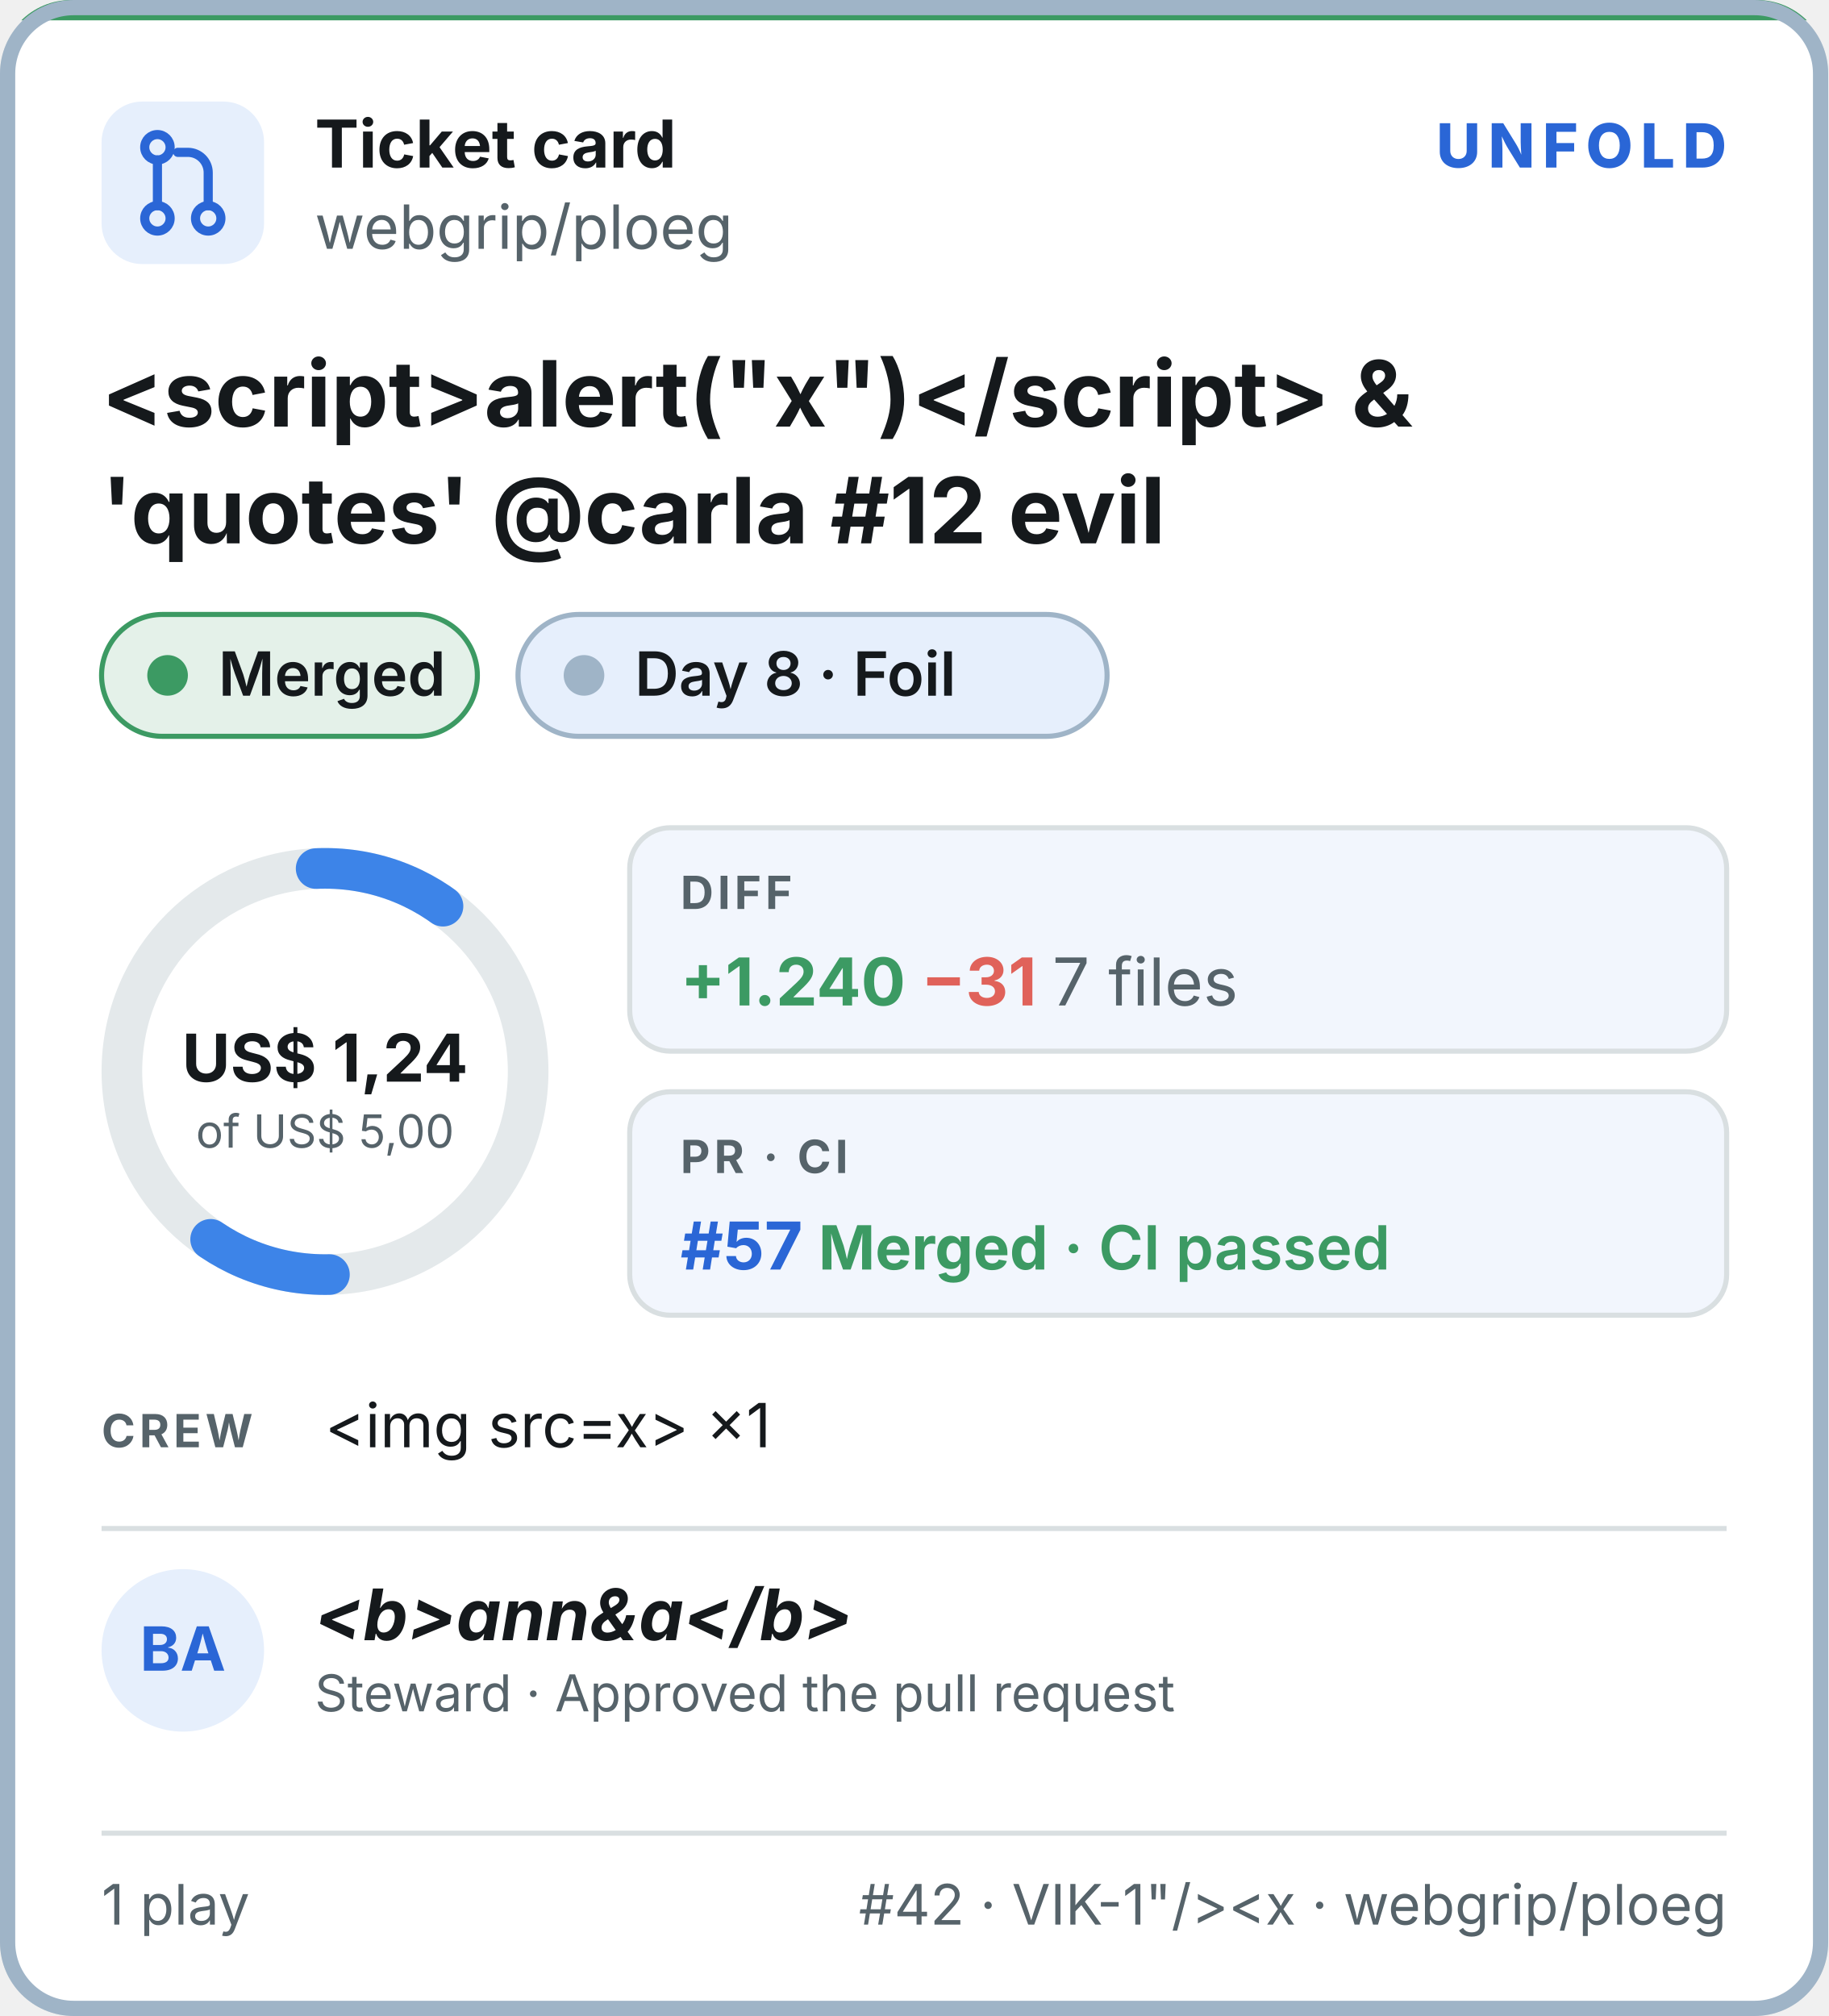
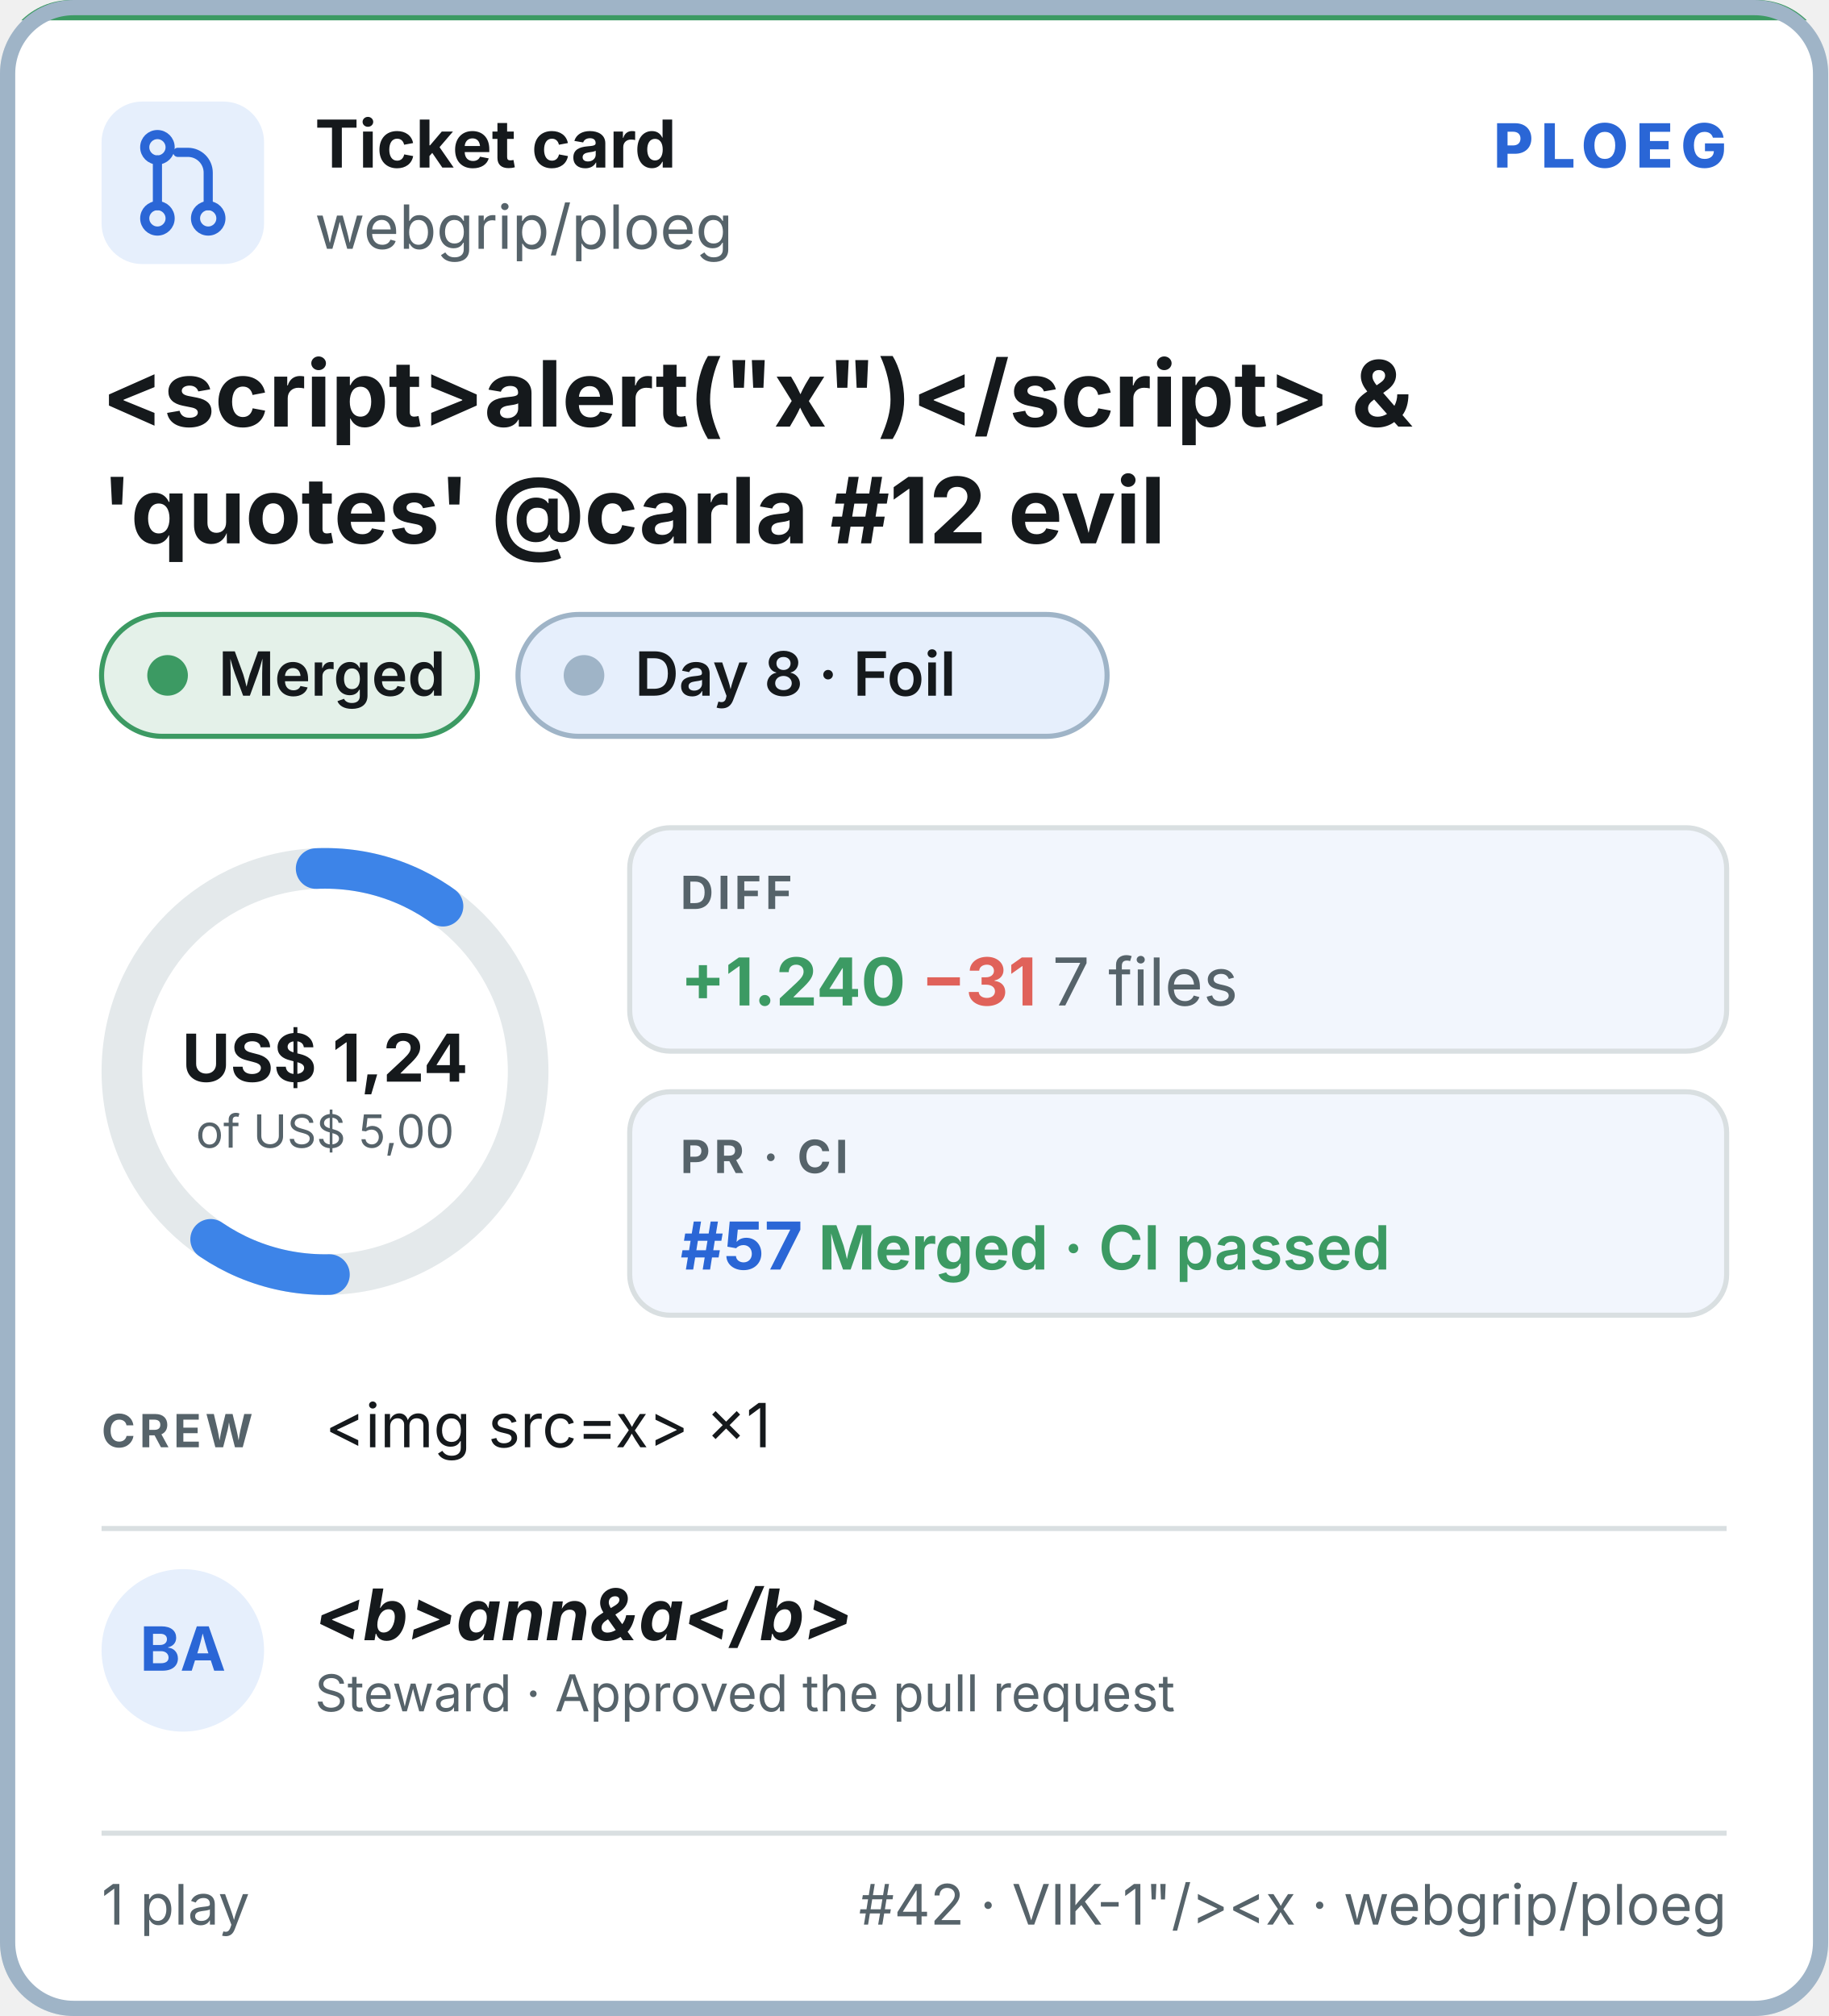
<svg xmlns="http://www.w3.org/2000/svg" width="360" height="397" viewBox="0 0 360 397" role="img" aria-labelledby="card-title card-desc">
  <defs>
    <clipPath id="card-clip">
      <rect x="0" y="0" width="360" height="397" rx="14" />
    </clipPath>
    <linearGradient id="card-sheen" x1="0" y1="0" x2="1" y2="1">
      <stop offset="0" stop-color="#FFFFFF" stop-opacity="0" />
      <stop offset="0.5" stop-color="#9FB4C7" stop-opacity="0.16" />
      <stop offset="1" stop-color="#FFFFFF" stop-opacity="0" />
    </linearGradient>
  </defs>
  <g font-family="Inter, -apple-system, 'Segoe UI', Roboto, Helvetica, Arial, sans-serif">
    <rect x="0.5" y="0.5" width="359" height="396" rx="14" fill="#FFFFFF" stroke="#D9DFE1" />
    <g clip-path="url(#card-clip)">
      <rect x="0" y="0" width="360" height="4" fill="#3C9A63" />
    </g>
    <rect x="1.5" y="1.5" width="357" height="394" rx="13" fill="none" stroke="#9FB4C7" stroke-width="3" data-finish="foil" />
    <rect x="20" y="20" width="32" height="32" rx="8" fill="#E6EFFC" />
    <g fill="none" stroke="#2A66D6" stroke-width="1.8" stroke-linecap="round">
      <circle cx="31" cy="29" r="2.5" />
      <circle cx="31" cy="43" r="2.5" />
      <circle cx="41" cy="43" r="2.5" />
      <path d="M31 31.5 V40.5 M41 40.5 V34 a4 4 0 0 0 -4 -4 H35" />
    </g>
    <text x="62" y="33" font-size="13" font-weight="700" fill="#15191C">Ticket card</text>
    <text x="62" y="49" font-size="12" fill="#56636A">webgrip/ploeg</text>
-     <text x="340" y="33" font-size="12" font-weight="800" letter-spacing="1.5" text-anchor="end" fill="#2A66D6">UNFOLD</text>
+     <text x="340" y="33" font-size="12" font-weight="800" letter-spacing="1.5" text-anchor="end" fill="#2A66D6">PLOEG</text>
    <text x="20" y="84" font-size="18" font-weight="700" fill="#15191C">&lt;script&gt;alert("x")&lt;/script&gt; &amp;</text>
    <text x="20" y="107" font-size="18" font-weight="700" fill="#15191C">'quotes' @carla #12 evil</text>
    <rect x="20" y="121" width="74" height="24" rx="12" fill="#3C9A63" fill-opacity="0.14" stroke="#3C9A63" />
    <circle cx="33" cy="133" r="4" fill="#3C9A63" />
    <text x="43" y="137" font-size="12" font-weight="600" fill="#15191C">Merged</text>
    <rect x="102" y="121" width="116" height="24" rx="12" fill="#E6EFFC" stroke="#9FB4C7" />
    <circle cx="115" cy="133" r="4" fill="#9FB4C7" />
    <text x="125" y="137" font-size="12" font-weight="600" fill="#15191C">Day 8 · Foil</text>
    <circle cx="64" cy="211" r="40" fill="none" stroke="#E4E9EB" stroke-width="8" />
    <circle cx="64" cy="211" r="40" fill="none" stroke="#3D84E8" stroke-width="8" stroke-linecap="round" pathLength="100" stroke-dasharray="24.8 100" transform="rotate(-90 64 211)" />
    <text x="64" y="213" font-size="13" font-weight="700" text-anchor="middle" fill="#15191C">US$ 1,24</text>
    <text x="64" y="226" font-size="9" text-anchor="middle" fill="#56636A">of US$ 5,00</text>
    <rect x="124" y="163" width="216" height="44" rx="8" fill="#E6EFFC" fill-opacity="0.5" stroke="#D9DFE1" />
    <text x="134" y="179" font-size="9" font-weight="700" letter-spacing="0.8" fill="#56636A">DIFF</text>
    <text x="134" y="198" font-size="13" font-weight="700">
      <tspan fill="#3C9A63">+1.240</tspan>
      <tspan fill="#E0625A">−31</tspan>
      <tspan font-weight="400" fill="#56636A">7 files</tspan>
    </text>
    <rect x="124" y="215" width="216" height="44" rx="8" fill="#E6EFFC" fill-opacity="0.5" stroke="#D9DFE1" />
    <text x="134" y="231" font-size="9" font-weight="700" letter-spacing="0.8" fill="#56636A">PR · CI</text>
    <text x="134" y="250" font-size="13" font-weight="700" fill="#2A66D6">#57 <tspan font-size="12" fill="#3C9A63">Merged</tspan>
      <tspan font-size="12" font-weight="600" fill="#3C9A63">· CI passed</tspan>
    </text>
    <text x="20" y="285" font-size="9" font-weight="700" letter-spacing="0.8" fill="#56636A">CREW</text>
    <text x="64" y="285" font-size="12" fill="#15191C">&lt;img src=x&gt; ×1</text>
    <line x1="20" y1="301" x2="340" y2="301" stroke="#D9DFE1" />
    <circle cx="36" cy="325" r="16" fill="#E6EFFC" />
    <text x="36" y="329" font-size="12" font-weight="700" text-anchor="middle" fill="#2A66D6">BA</text>
    <text x="62" y="323" font-size="14" font-weight="700" font-style="italic" fill="#15191C">&lt;b&gt;ann&amp;a&lt;/b&gt;</text>
    <text x="62" y="337" font-size="10" fill="#56636A">Steward · Approved the pull request</text>
    <line x1="20" y1="361" x2="340" y2="361" stroke="#D9DFE1" />
    <text x="20" y="379" font-size="11" fill="#56636A">1 play</text>
    <text x="340" y="379" font-size="11" text-anchor="end" fill="#56636A">#42 · VIK-1"/&gt;&lt;x · webgrip/ploeg</text>
  </g>
</svg>
